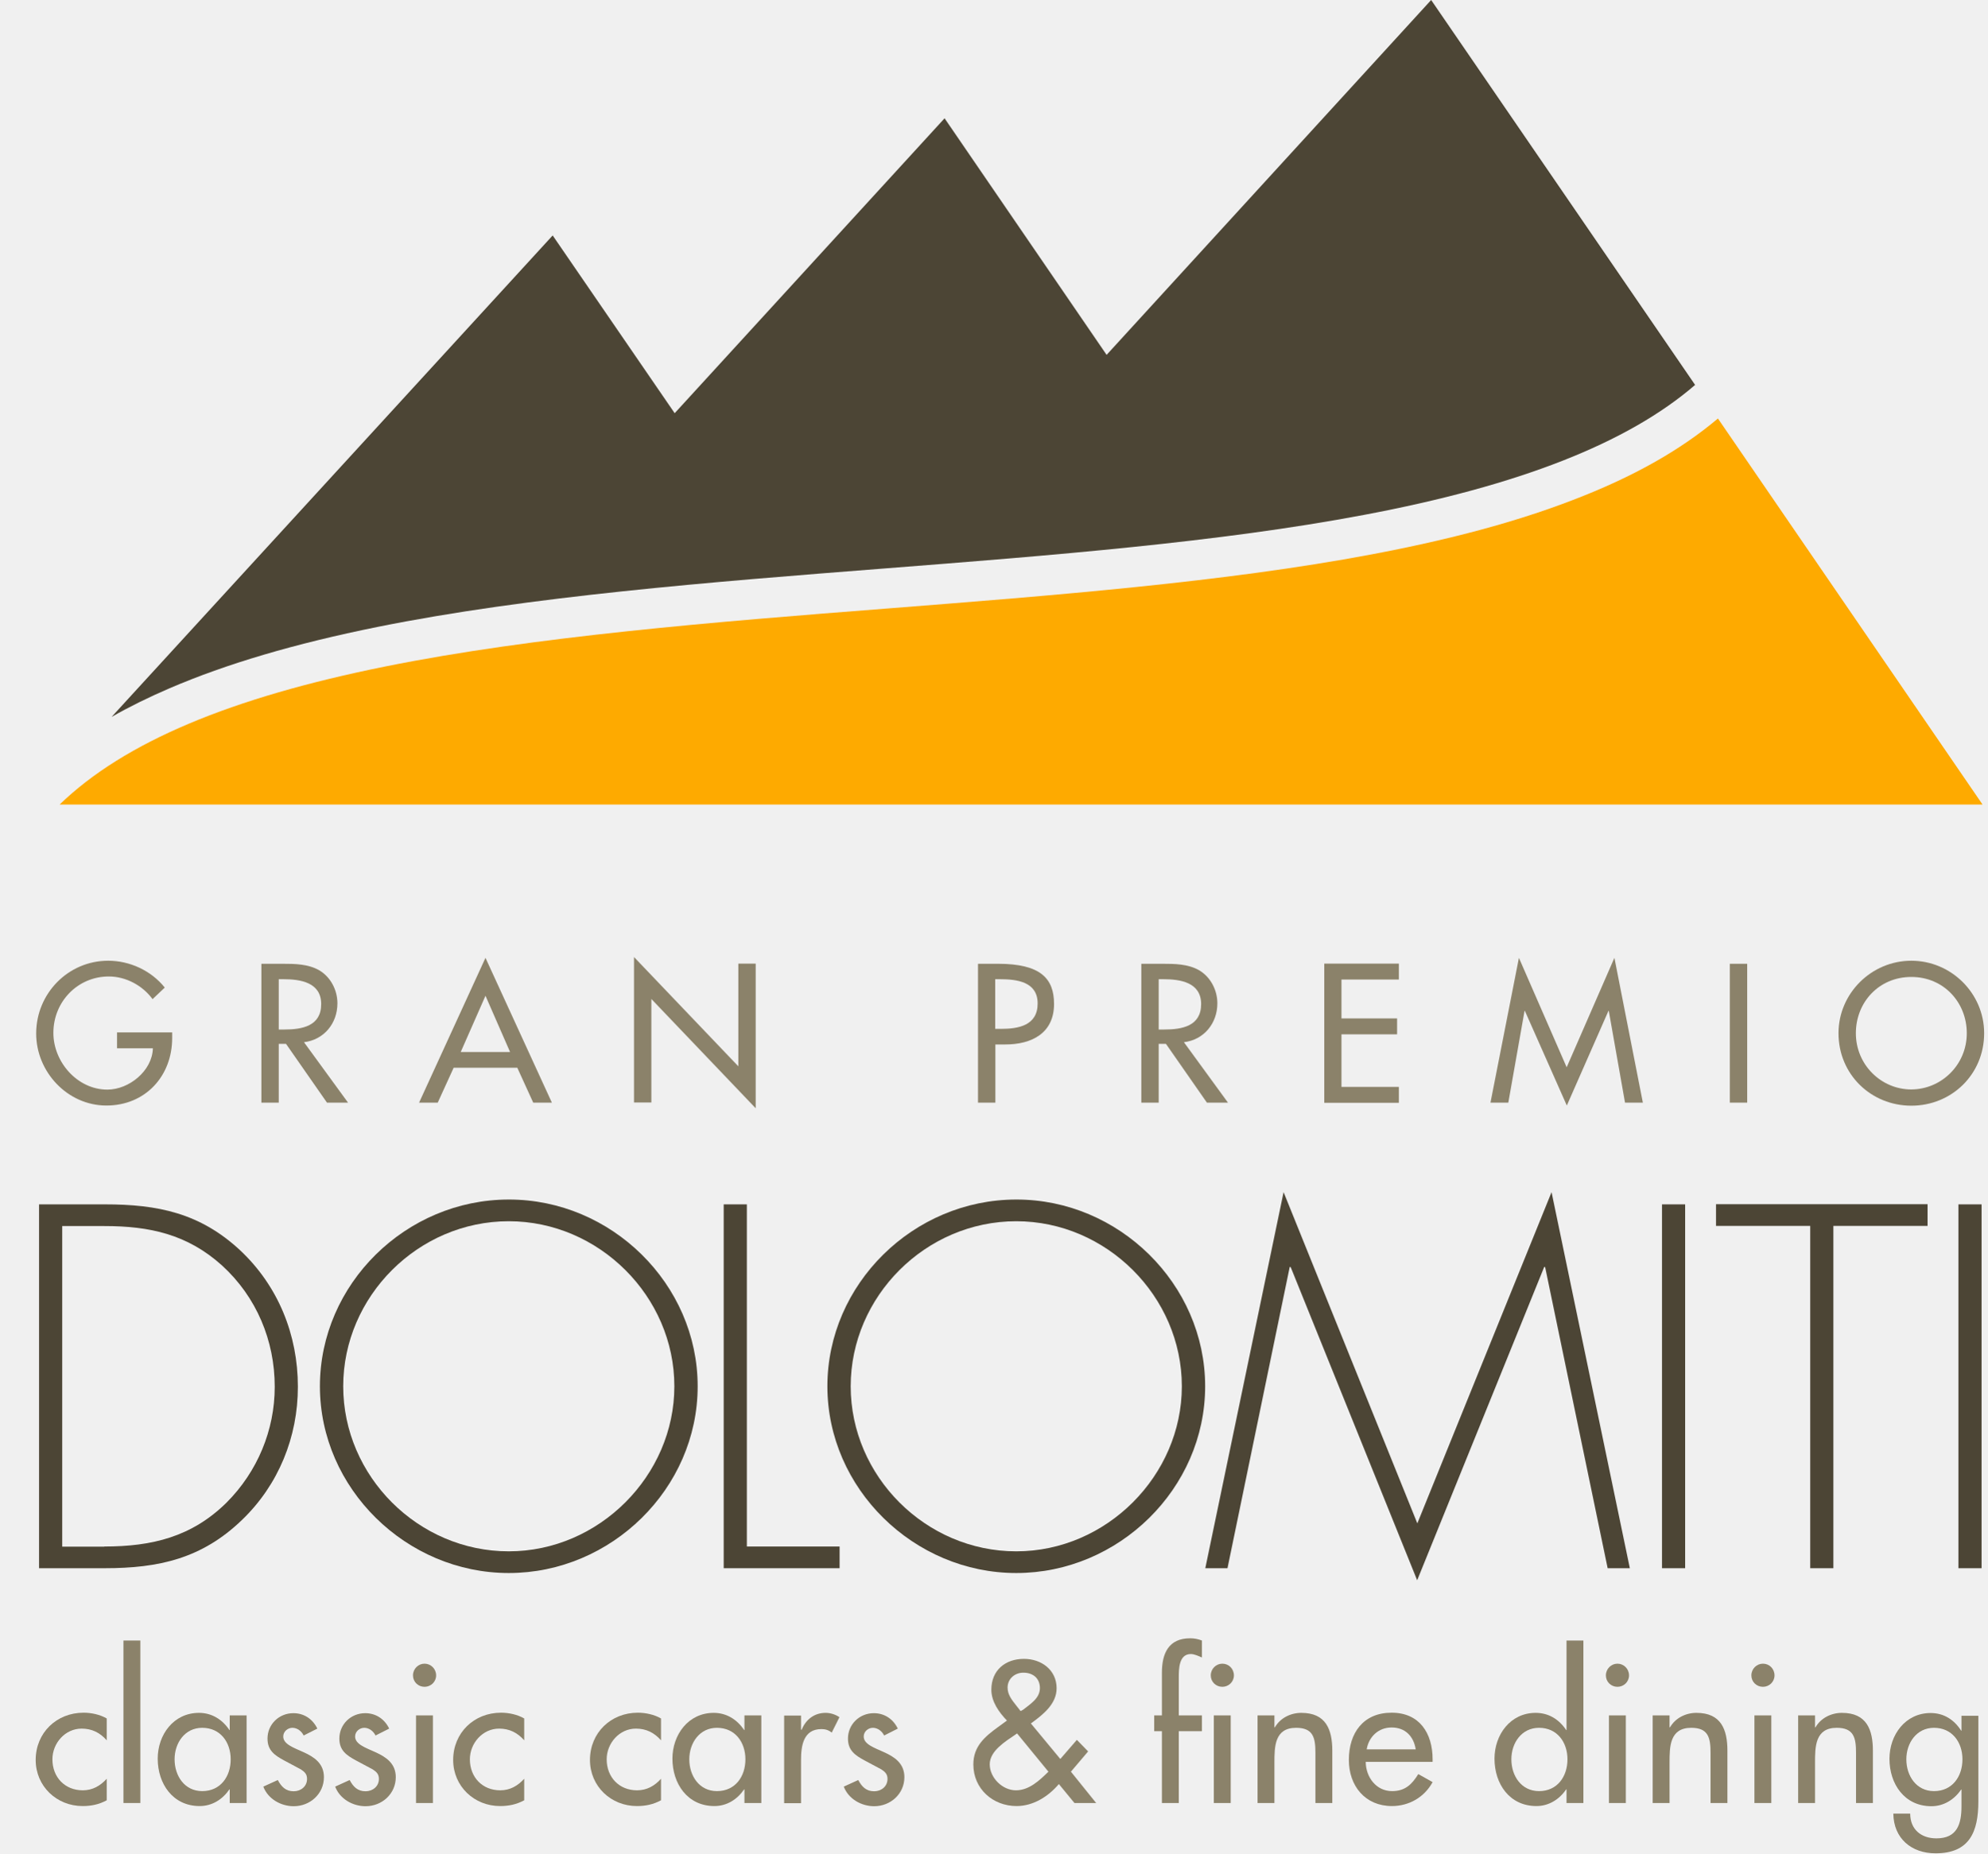
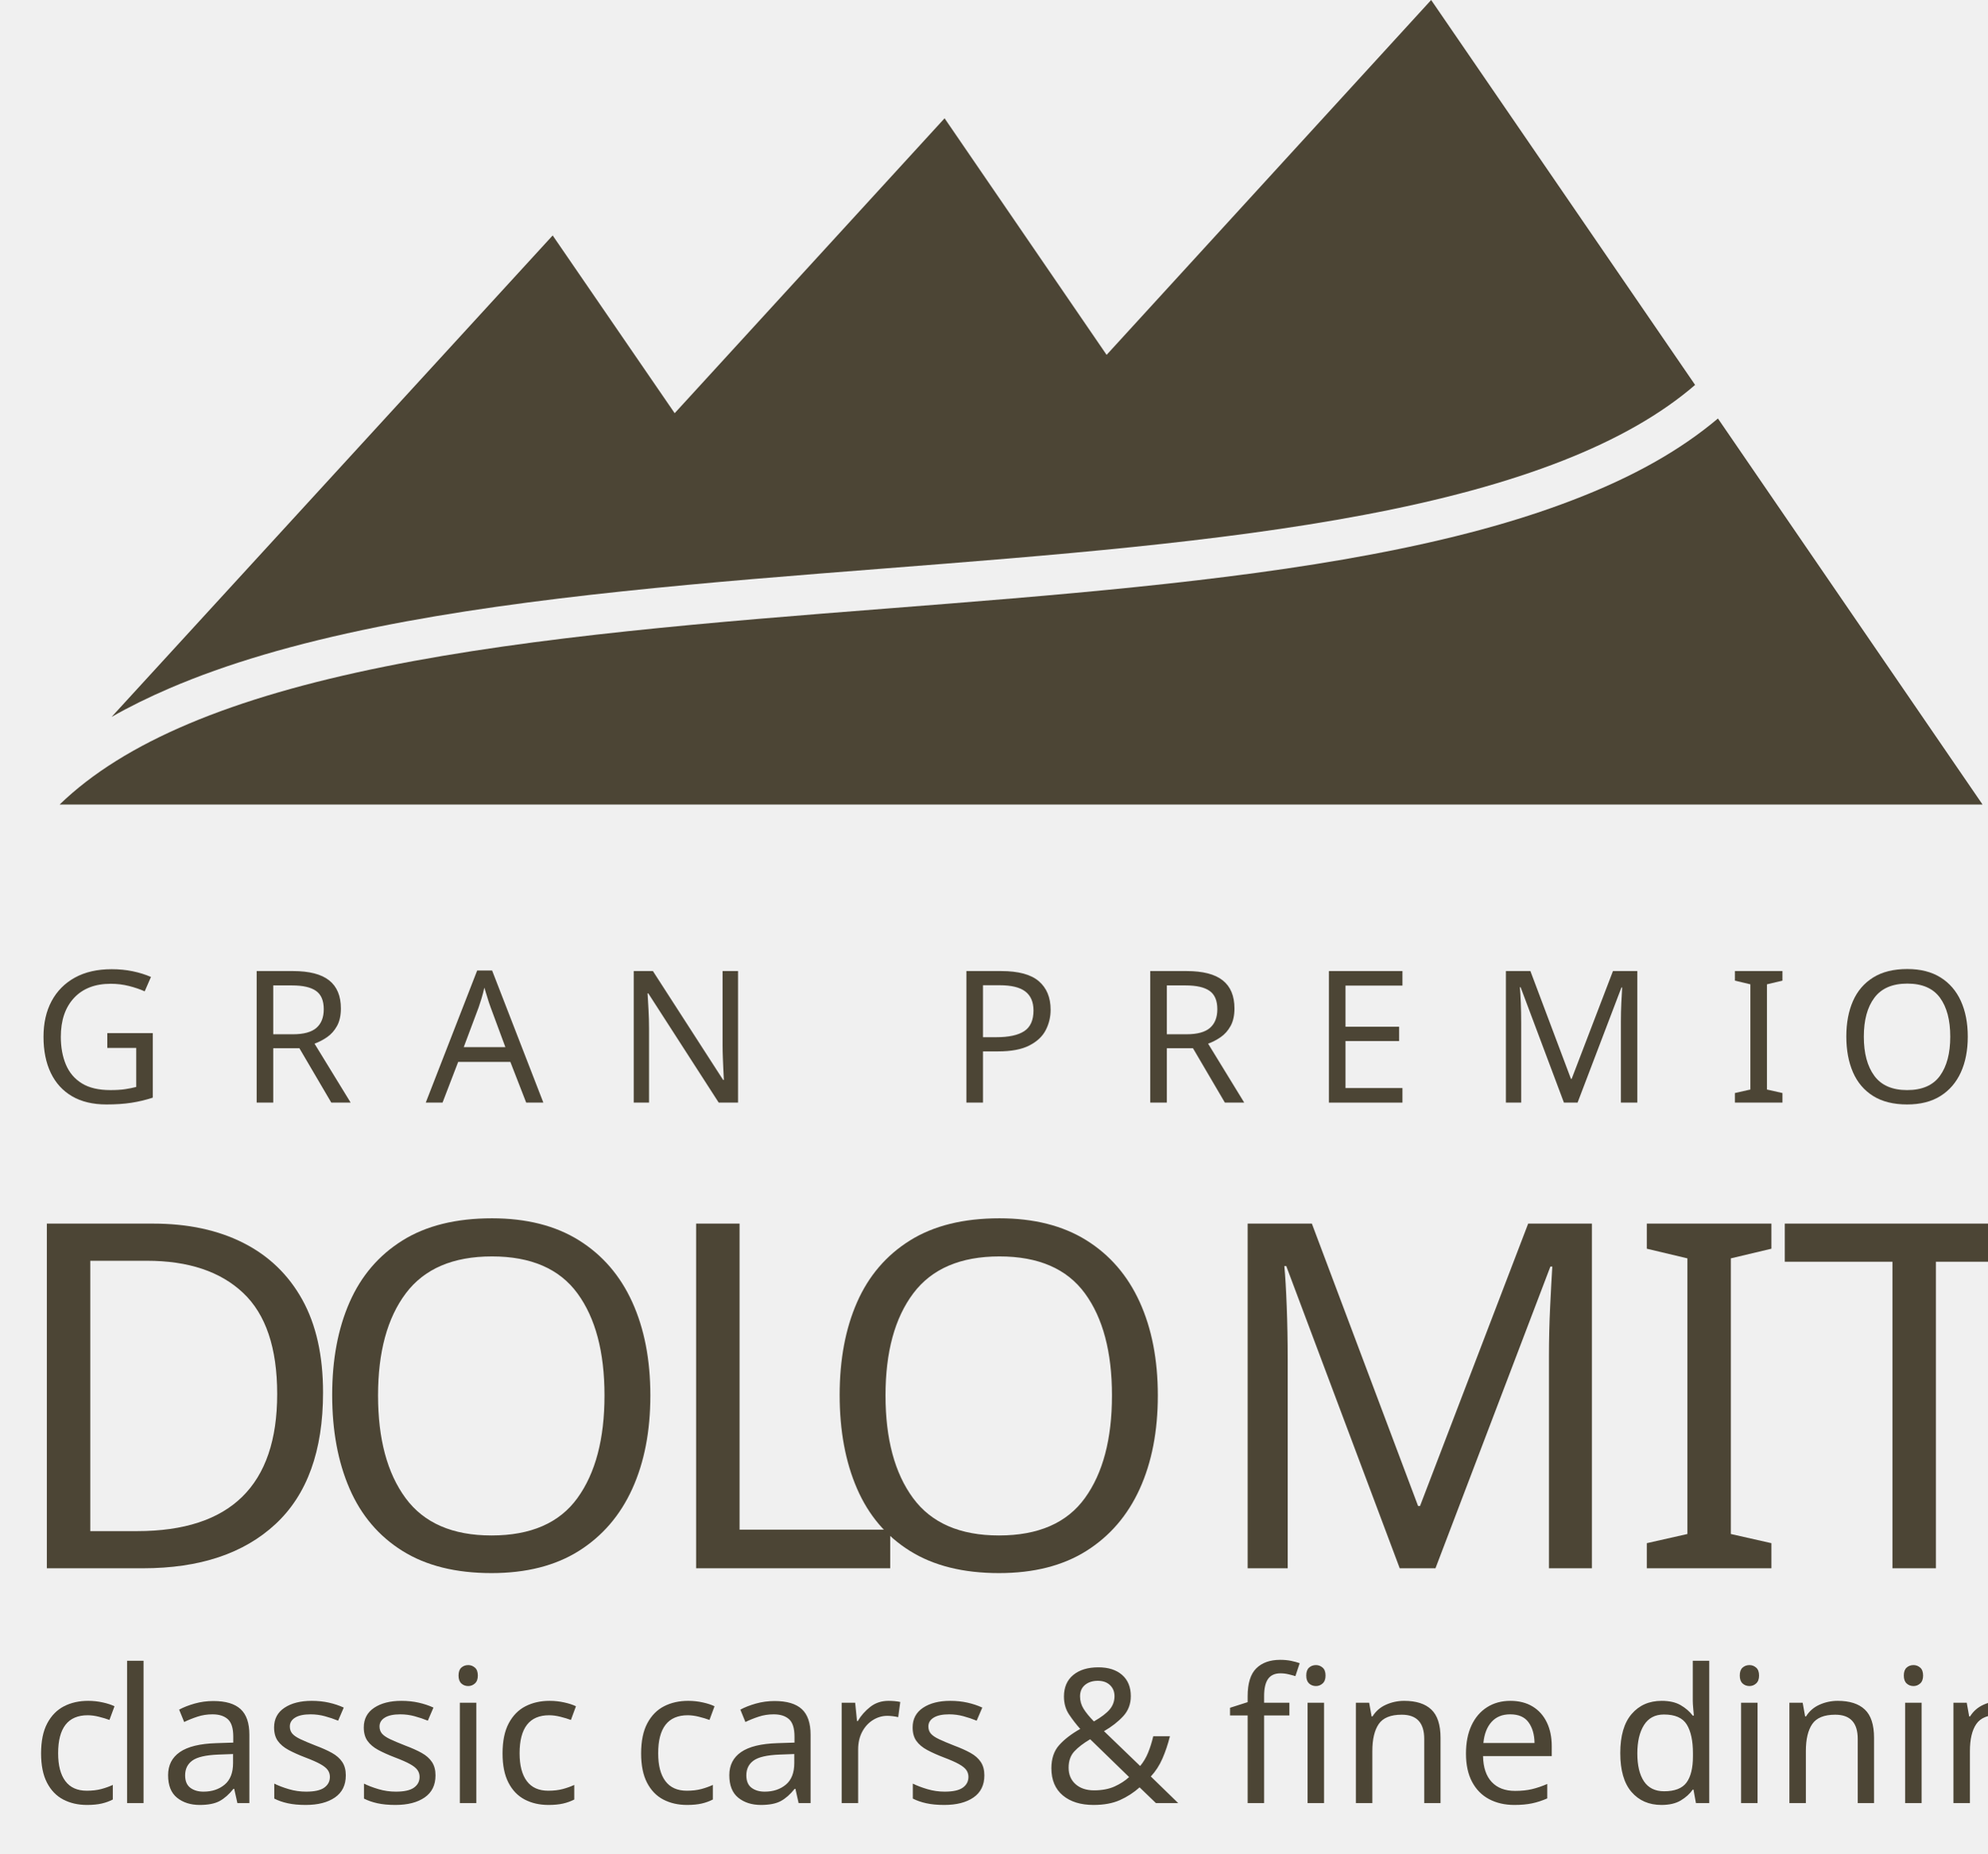
- <svg xmlns="http://www.w3.org/2000/svg" version="1.1" id="Layer_1" x="0px" y="0px" width="1236.2px" height="1153.6px" viewBox="0 0 1236.2 1153.6" enable-background="new 0 0 1236.2 1153.6" xml:space="preserve">
+ <svg xmlns="http://www.w3.org/2000/svg" version="1.1" x="0px" y="0px" width="1236.2px" height="1153.6px" viewBox="0 0 1236.2 1153.6" enable-background="new 0 0 1236.2 1153.6" xml:space="preserve">
  <g id="mountains" display="none">
-     <g display="inline">
-       <path fill="none" stroke="#8B826A" stroke-width="10" stroke-miterlimit="10" d="M14874.8,8549.4c-12-31-24.4-61.8-37.1-92.5" />
-       <path fill="none" stroke="#8B826A" stroke-width="10" stroke-miterlimit="10" d="M12265.6,6073.8    c1128.8,369.7,2046.8,1204.9,2527,2278.7" />
-       <path fill="none" stroke="#8B826A" stroke-width="10" stroke-miterlimit="10" d="M14837.7,8457c-14.5-35.1-29.6-69.9-45-104.4" />
-       <path fill="none" stroke="#8B826A" stroke-width="10" stroke-miterlimit="10" d="M12265.6,6073.8c-16.5-5.4-33.1-10.7-49.7-15.9" />
-       <path fill="none" stroke="#8B826A" stroke-width="10" stroke-miterlimit="10" d="M9799.1,14102.5c16.7,4.8,33.5,9.5,50.3,14.1" />
-       <path fill="none" stroke="#8B826A" stroke-width="10" stroke-miterlimit="10" d="M6758.4,10065.2    c0,1917.3,1285,3534.5,3040.8,4037.3" />
-       <path fill="none" stroke="#8B826A" stroke-width="10" stroke-miterlimit="10" d="M14874.8,8549.4    c182.1,470.2,281.9,981.3,281.9,1515.8c0,2319.1-1880,4199.2-4199.2,4199.2c-383.6,0-755.1-51.4-1108.1-147.8" />
-       <path fill="none" stroke="#8B826A" stroke-width="10" stroke-miterlimit="10" d="M14857.6,8306.3c-21.5,15.6-43.2,31-65,46.3" />
-       <path fill="none" stroke="#8B826A" stroke-width="10" stroke-miterlimit="10" d="M14857.6,8306.3c21.1-15.4,42.1-30.9,62.9-46.6" />
-       <path fill="none" stroke="#8B826A" stroke-width="10" stroke-miterlimit="10" d="M13145.9,9038.8c-41.2,7.5-82.6,14.4-124.3,20.6" />
-       <path fill="none" stroke="#8B826A" stroke-width="10" stroke-miterlimit="10" d="M8556.4,6619.9c-233.9-523-364-1102.7-364-1712.7    c0-2191,1678-3990.1,3819-4182.2" />
-       <path fill="none" stroke="#8B826A" stroke-width="10" stroke-miterlimit="10" d="M13145.9,9038.8    c603.8-109.5,1162.5-348.1,1646.7-686.2" />
-       <path fill="none" stroke="#8B826A" stroke-width="10" stroke-miterlimit="10" d="M12137.1,715.7c84.2-5,169-7.6,254.4-7.6    c2319.1,0,4199.2,1880,4199.2,4199.2c0,1369.5-655.6,2585.9-1670.1,3352.4" />
-       <path fill="none" stroke="#8B826A" stroke-width="10" stroke-miterlimit="10" d="M12137.1,715.7c-42.1,2.5-84,5.6-125.7,9.4" />
-       <path fill="none" stroke="#8B826A" stroke-width="10" stroke-miterlimit="10" d="M12391.5,9106.4c214.2,0,424.6-16.1,630.1-47" />
-       <path fill="none" stroke="#8B826A" stroke-width="10" stroke-miterlimit="10" d="M12011.4,725.1c82.6-12.4,165.9-22.5,250-30" />
-       <path fill="none" stroke="#8B826A" stroke-width="10" stroke-miterlimit="10" d="M14906.5,8413.8c22.4-14.4,44.7-29,66.8-43.8" />
-       <path fill="none" stroke="#8B826A" stroke-width="10" stroke-miterlimit="10" d="M14906.5,8413.8c-22.8,14.6-45.7,29-68.8,43.2" />
-       <path fill="none" stroke="#8B826A" stroke-width="10" stroke-miterlimit="10" d="M13021.6,9059.4c84.1-7.5,167.4-17.6,250-30" />
-       <path fill="none" stroke="#8B826A" stroke-width="10" stroke-miterlimit="10" d="M13021.6,9059.4c-125.2,11.2-252,17-380.1,17" />
-       <path fill="none" stroke="#8B826A" stroke-width="10" stroke-miterlimit="10" d="M12261.4,695.1c125.2-11.2,252-17,380.1-17    c2319.1,0,4199.2,1880,4199.2,4199.2c0,1456.4-741.4,2739.5-1867.3,3492.7" />
-       <path fill="none" stroke="#8B826A" stroke-width="10" stroke-miterlimit="10" d="M14837.7,8457c-469,288.3-998.9,487.1-1566,572.4    " />
-       <path fill="none" stroke="#8B826A" stroke-width="10" stroke-miterlimit="10" d="M13145.9,9038.8c42.1-2.5,84-5.6,125.7-9.4" />
-       <path fill="none" stroke="#8B826A" stroke-width="10" stroke-miterlimit="10" d="M14947,8509.7c-23.9,13.5-48,26.7-72.3,39.7" />
-       <path fill="none" stroke="#8B826A" stroke-width="10" stroke-miterlimit="10" d="M14874.8,8549.4    c-485.1,260.4-1027.4,428.3-1603.1,479.9" />
-       <path fill="none" stroke="#8B826A" stroke-width="10" stroke-miterlimit="10" d="M12261.4,695.1c205.5-30.9,416-47,630.1-47    c2319.1,0,4199.2,1880,4199.2,4199.2c0,1543.4-832.6,2892.2-2073.2,3622" />
-       <path fill="none" stroke="#8B826A" stroke-width="10" stroke-miterlimit="10" d="M14947,8509.7c23.6-13.3,47.1-26.8,70.5-40.5" />
-       <path fill="none" stroke="#8B826A" stroke-width="10" stroke-miterlimit="10" d="M12137.1,715.7c41.2-7.5,82.6-14.4,124.3-20.6" />
-       <path fill="none" stroke="#8B826A" stroke-width="10" stroke-miterlimit="10" d="M14906.5,8413.8c-15.8-36.1-32.1-71.9-48.9-107.5    " />
-       <path fill="none" stroke="#8B826A" stroke-width="10" stroke-miterlimit="10" d="M14947,8509.7    c199.6,489.2,309.6,1024.5,309.6,1585.5c0,2319.1-1880,4199.2-4199.2,4199.2c-401.8,0-790.4-56.5-1158.4-161.8" />
-       <path fill="none" stroke="#8B826A" stroke-width="10" stroke-miterlimit="10" d="M6858.4,10095.2    c0,1880.7,1236.4,3472.7,2940.8,4007.3" />
-       <path fill="none" stroke="#8B826A" stroke-width="10" stroke-miterlimit="10" d="M14947,8509.7c-13.1-32.2-26.7-64.2-40.6-96" />
-       <path fill="none" stroke="#8B826A" stroke-width="10" stroke-miterlimit="10" d="M12315.9,6087.9    c1124.5,352.8,2045.3,1165.8,2541.7,2218.4" />
-       <path fill="none" stroke="#8B826A" stroke-width="10" stroke-miterlimit="10" d="M9799.1,14102.5c33.2,10.4,66.5,20.4,100,30" />
-       <path fill="none" stroke="#8B826A" stroke-width="10" stroke-miterlimit="10" d="M12315.9,6087.9c-33.2-10.4-66.5-20.4-100-30" />
-       <path fill="none" stroke="#8B826A" stroke-width="10" stroke-miterlimit="10" d="M15017.5,8469.2c-14.3-33.3-29-66.4-44.2-99.2" />
-       <path fill="none" stroke="#8B826A" stroke-width="10" stroke-miterlimit="10" d="M9849.4,14116.6c16.5,5.4,33.1,10.7,49.7,15.9" />
-       <path fill="none" stroke="#8B826A" stroke-width="10" stroke-miterlimit="10" d="M15017.5,8469.2    c218.3,508.1,339.2,1068,339.2,1656c0,2319.1-1880,4199.2-4199.2,4199.2c-438.4,0-861.1-67.2-1258.4-191.8" />
-       <path fill="none" stroke="#8B826A" stroke-width="10" stroke-miterlimit="10" d="M6958.4,10125.2    c0,1862.4,1212.4,3441.6,2891.1,3991.4" />
-       <path fill="none" stroke="#8B826A" stroke-width="10" stroke-miterlimit="10" d="M9680.9,7553.8    c770.3,912.8,1922.7,1492.6,3210.6,1492.6c85.4,0,170.2-2.6,254.4-7.6" />
-       <path fill="none" stroke="#8B826A" stroke-width="10" stroke-miterlimit="10" d="M14973.3,8370c-17.1-37.1-34.7-73.8-52.8-110.3" />
-       <path fill="none" stroke="#8B826A" stroke-width="10" stroke-miterlimit="10" d="M12315.9,6087.9    C13458,6415,14401,7213.6,14920.6,8259.7" />
-       <path fill="none" stroke="#8B826A" stroke-width="10" stroke-miterlimit="10" d="M12265.6,6073.8c16.8,4.6,33.6,9.3,50.3,14.1" />
-       <path fill="none" stroke="#8B826A" stroke-width="10" stroke-miterlimit="10" d="M8556.4,6619.9c11.4,25.6,23.1,51,35,76.3    c65.6-47.7,132.7-93.6,201.1-137.5c10.8,24.7,21.9,49.3,33.2,73.8c34.8-23.3,69.9-46,105.4-68.3c33.2-20.8,66.6-41.1,100.4-61    c48.4,112.8,101.8,223.5,159.6,330.9l0.1,0.5h-915.1c90.3-76,183.8-146.9,280.3-214.3" />
+ </g>
+   <g id="car" display="none">
+ </g>
+   <g id="Layer_5">
+     <g>
+       <text transform="matrix(1 0 0 1 19.144 1121.937)">
+         <tspan x="0" y="0" fill="#4C4535" font-family="'FuturaLT'" font-size="116.492" letter-spacing="-1">c</tspan>
+         <tspan x="50" y="0" fill="#4C4535" font-family="'FuturaLT'" font-size="116.492">lassic cars &amp; fine dining</tspan>
+       </text>
+       <text transform="matrix(1 0 0 1 0 975.8442)">
+         <tspan x="0" y="0" fill="#4C4535" font-family="'FuturaLT-Light'" font-size="300.382" letter-spacing="-7">D</tspan>
+         <tspan x="188.3" y="0" fill="#4C4535" font-family="'FuturaLT-Light'" font-size="300.382" letter-spacing="-19">OL</tspan>
+         <tspan x="504" y="0" fill="#4C4535" font-family="'FuturaLT-Light'" font-size="300.382" letter-spacing="-13">O</tspan>
+         <tspan x="747" y="0" fill="#4C4535" font-family="'FuturaLT-Light'" font-size="300.382" letter-spacing="-7">MITI</tspan>
+       </text>
+       <text transform="matrix(1 0 0 1 20.0649 686.0898)">
+         <tspan x="0" y="0" fill="#4C4535" font-family="'FuturaLT'" font-size="114.653" letter-spacing="45">GRAN PR</tspan>
+         <tspan x="795.5" y="0" fill="#4C4535" font-family="'FuturaLT'" font-size="114.653" letter-spacing="50">E</tspan>
+         <tspan x="905.6" y="0" fill="#4C4535" font-family="'FuturaLT'" font-size="114.653" letter-spacing="45">MI</tspan>
+         <tspan x="1121.5" y="0" fill="#4C4535" font-family="'FuturaLT'" font-size="114.653" letter-spacing="20">O</tspan>
+       </text>
+       <g>
+         <path fill="#4C4535" d="M105.4,428.3c35.6-15.3,78-27.8,129.4-38.2c94.8-19.1,207-27.9,315.6-36.4c102.4-8,208.3-16.3,298-33.3     c96.7-18.2,164.2-44.7,206.1-80.9L890.3,0L688.4,220.8L587.6,73.6L419.7,257.1l-75.9-110.6L69.4,446.1     C80.4,439.8,92.4,433.9,105.4,428.3z" />
+         <path fill="#4C4535" d="M1068.7,260.4c-23.6,19.9-53.1,36.5-90.2,50.7c-35,13.5-76.1,24.6-125.5,33.9     c-91.1,17.2-197.6,25.5-300.7,33.6C444.5,387,333,395.9,239.7,414.7C143.9,434,77.4,461.6,37.1,500.6h160.1h235.5h154.1h293.3     h353.2L1068.7,260.4z" />
+       </g>
    </g>
  </g>
-   <g id="car" display="none">
-     <polygon display="inline" fill="#4C4535" points="8269.5,6833.6 8557.5,6619 8593,6700.4 8773.5,6549.9 8821,6641.3 8989.5,6486.5    9197.9,6833.6  " />
-     <g display="inline">
-       <path fill="#4C4535" stroke="#8B826A" stroke-width="15" stroke-miterlimit="10" d="M9191.2,6835.1L9191.2,6835.1    c-57.8-107.4-111.2-219.1-159.6-331.9c-33.8,19.9-67.2,40.2-100.4,61c-35.5,22.2-70.7,45-105.4,68.3c-11.3-24.5-22.3-49-33.2-73.7    c-68.4,43.9-135.5,89.9-201.1,137.6c-11.9-25.3-23.6-50.5-35-76c-59,41.2-116.9,84.2-173.6,128.5c-36,28.1-71.6,56.8-106.7,86.8    L9191.2,6835.1z" />
-     </g>
-     <path display="inline" fill="none" stroke="#8B826A" stroke-width="20" stroke-linecap="round" stroke-miterlimit="10" d="   M7977,6782.3c-30-135,19.5-267,189-267c141,0,127.5,129,262.5,90" />
-     <path display="inline" fill="none" stroke="#8B826A" stroke-width="20" stroke-linecap="round" stroke-miterlimit="10" d="   M8535,6581.3c-19.5-33-34.5-130.5-36-166.5" />
-     <g display="inline">
-       <path fill="none" stroke="#8B826A" stroke-width="10" stroke-linecap="round" stroke-miterlimit="10" d="M8306.6,6576.5    c-42.4-38.9-99-62.7-161.1-62.7c-131.7,0-238.5,106.8-238.5,238.5" />
-       <path fill="none" stroke="#8B826A" stroke-width="10" stroke-linecap="round" stroke-miterlimit="10" d="M8306.6,6576.5    c0.8,0.8,1.7,1.6,2.5,2.3" />
-       <path fill="none" stroke="#8B826A" stroke-width="10" stroke-linecap="round" stroke-miterlimit="10" d="M8306.6,6576.5    c0.8,0.8,1.7,1.6,2.5,2.3" />
-       <path fill="none" stroke="#8B826A" stroke-width="10" stroke-linecap="round" stroke-miterlimit="10" d="M8309.1,6578.8    c19.9,18,46.4,29,75.4,29c62.1,0,112.5-50.4,112.5-112.5" />
-     </g>
-     <circle display="inline" fill="#FFFFFF" stroke="#8B826A" stroke-width="30" stroke-miterlimit="10" cx="8932.5" cy="6752.3" r="112.5" />
-     <circle display="inline" fill="#FFFFFF" stroke="#8B826A" stroke-width="30" stroke-miterlimit="10" cx="8145.5" cy="6752.3" r="112.5" />
-     <path display="inline" fill="none" stroke="#8B826A" stroke-width="15" stroke-linecap="round" stroke-linejoin="round" d="   M8542.5,6588.4c-19.1-43.7-37.5-87.8-55.1-132.2c4.3,11.9,6.6,24.7,6.6,38.1c0,62.1-50.4,112.5-112.5,112.5   c-27.3,0-56.3-13.4-75.8-29.6c-41.7-36.5-100.4-62.3-160.2-62.3c-131.1,0-237.4,106.3-237.4,237.4" />
-   </g>
-   <path fill="#4C4535" d="M7049.5,10173.6c-74.4-141-144.3-287.6-207.5-434.7c-44.1,25.9-87.5,52.3-130.8,79.4  c-46.3,29-92.1,58.7-137.5,89.1c-14.7-31.9-29.1-64-43.2-96.3c-89.3,57.3-176.8,117.3-262.4,179.6c-15.6-33-30.8-65.9-45.7-99.2  c-77,53.8-152.5,110.6-226.6,168.3c-47,36.6-93.4,74.9-139.2,113.9L7049.5,10173.6L7049.5,10173.6z" />
-   <path display="none" fill="#4C4535" stroke="#FFFFFF" stroke-width="15" stroke-miterlimit="10" d="M5856.6,10173.6  c172.6-139.8,858.1-64.7,1088.8-219.4" />
-   <g enable-background="new    ">
-     <path fill="#8B826A" d="M66.4,1082.9c-4.2-4.8-9.3-7.3-15.6-7.3c-10.3,0-18.2,9.1-18.2,19.1c0,11.2,7.8,19.3,18.9,19.3   c6.1,0,10.9-2.8,14.9-7.2v13.4c-4.8,2.6-9.6,3.6-15,3.6c-16.1,0-29.2-12.3-29.2-28.7c0-16.9,13-29.4,29.8-29.4   c4.9,0,10.3,1.2,14.4,3.6V1082.9z" />
-   </g>
-   <g enable-background="new    ">
-     <path fill="#8B826A" d="M87.3,1121.9H76.8v-101.1h10.5V1121.9z" />
-     <path fill="#8B826A" d="M153.4,1121.9h-10.5v-8.5h-0.2c-4.2,6.2-10.7,10.4-18.5,10.4c-16.7,0-26.1-13.9-26.1-29.5   c0-14.9,9.9-28.5,25.7-28.5c8,0,14.6,4.2,18.9,10.7h0.2v-9.1h10.5V1121.9z M143.5,1094.7c0-10.6-6.4-19.6-17.7-19.6   c-10.8,0-17.2,9.4-17.2,19.6c0,10.3,6.2,19.8,17.2,19.8C137.2,1114.5,143.5,1105.4,143.5,1094.7z" />
-     <path fill="#8B826A" d="M188.9,1079.9c-1.3-2.7-4-4.8-7-4.8c-2.9,0-5.7,2.3-5.7,5.4c0,4.8,6.3,6.9,12.7,9.8   c6.4,2.9,12.6,6.9,12.6,15.5c0,10.4-8.6,18.1-18.8,18.1c-7.9,0-16-4.5-18.9-12.2l9-4.1c2.2,4.1,4.9,7,9.9,7c4.4,0,8.3-3,8.3-7.7   c0-2.9-1.4-4.3-3.8-5.9l-10.3-5.5c-6.1-3.3-10.5-6.3-10.5-13.7c0-8.9,7.2-15.8,16.1-15.8c6.6,0,12,3.6,14.9,9.6L188.9,1079.9z" />
-     <path fill="#8B826A" d="M233.6,1079.9c-1.3-2.7-4-4.8-7-4.8c-2.9,0-5.7,2.3-5.7,5.4c0,4.8,6.3,6.9,12.7,9.8   c6.4,2.9,12.6,6.9,12.6,15.5c0,10.4-8.6,18.1-18.8,18.1c-7.9,0-16-4.5-18.9-12.2l9-4.1c2.2,4.1,4.9,7,9.9,7c4.4,0,8.3-3,8.3-7.7   c0-2.9-1.4-4.3-3.8-5.9l-10.3-5.5c-6.1-3.3-10.5-6.3-10.5-13.7c0-8.9,7.2-15.8,16.1-15.8c6.6,0,12,3.6,14.9,9.6L233.6,1079.9z" />
-     <path fill="#8B826A" d="M271.3,1042.5c0,4-3.3,7.1-7.2,7.1c-4,0-7.2-3.1-7.2-7.1c0-4.1,3.3-7.3,7.2-7.3   C268,1035.2,271.3,1038.4,271.3,1042.5z M269.3,1121.9h-10.5v-54.5h10.5V1121.9z" />
-     <path fill="#8B826A" d="M326.1,1082.9c-4.2-4.8-9.3-7.3-15.6-7.3c-10.3,0-18.2,9.1-18.2,19.1c0,11.2,7.8,19.3,18.9,19.3   c6.1,0,10.9-2.8,14.9-7.2v13.4c-4.8,2.6-9.6,3.6-15,3.6c-16.1,0-29.2-12.3-29.2-28.7c0-16.9,13-29.4,29.8-29.4   c4.9,0,10.3,1.2,14.4,3.6V1082.9z" />
-     <path fill="#8B826A" d="M411.2,1082.9c-4.2-4.8-9.3-7.3-15.6-7.3c-10.3,0-18.2,9.1-18.2,19.1c0,11.2,7.8,19.3,18.9,19.3   c6.1,0,11-2.8,14.9-7.2v13.4c-4.8,2.6-9.6,3.6-15,3.6c-16.1,0-29.2-12.3-29.2-28.7c0-16.9,13-29.4,29.8-29.4   c4.9,0,10.3,1.2,14.4,3.6V1082.9z" />
-     <path fill="#8B826A" d="M473.6,1121.9h-10.5v-8.5h-0.2c-4.2,6.2-10.7,10.4-18.5,10.4c-16.7,0-26.1-13.9-26.1-29.5   c0-14.9,9.9-28.5,25.7-28.5c8,0,14.6,4.2,18.9,10.7h0.2v-9.1h10.5V1121.9z M463.7,1094.7c0-10.6-6.4-19.6-17.7-19.6   c-10.8,0-17.2,9.4-17.2,19.6c0,10.3,6.2,19.8,17.2,19.8C457.4,1114.5,463.7,1105.4,463.7,1094.7z" />
-     <path fill="#8B826A" d="M498.4,1076.3h0.3c2.6-6.4,7.9-10.5,14.9-10.5c3,0,6.1,1,8.6,2.7l-4.8,9.6c-1.9-1.6-4-2.2-6.4-2.2   c-11.3,0-12.7,10.5-12.7,19.3v26.8h-10.5v-54.5h10.5V1076.3z" />
-     <path fill="#8B826A" d="M550,1079.9c-1.3-2.7-4-4.8-7-4.8c-2.9,0-5.7,2.3-5.7,5.4c0,4.8,6.3,6.9,12.7,9.8   c6.4,2.9,12.6,6.9,12.6,15.5c0,10.4-8.6,18.1-18.8,18.1c-7.9,0-16-4.5-18.9-12.2l9-4.1c2.2,4.1,4.9,7,9.9,7c4.4,0,8.3-3,8.3-7.7   c0-2.9-1.4-4.3-3.8-5.9l-10.3-5.5c-6.1-3.3-10.5-6.3-10.5-13.7c0-8.9,7.2-15.8,16.1-15.8c6.6,0,12,3.6,14.9,9.6L550,1079.9z" />
-     <path fill="#8B826A" d="M658.7,1110.1c-6.6,7.8-16,13.7-26.3,13.7c-14.7,0-26.9-10.7-26.9-25.9c0-11.2,7-17.2,15.4-23.3l5.5-4   c-5-5.2-9.7-11.8-9.7-19.2c0-12.1,8.7-19.2,20.3-19.2c10.7,0,20.3,6.8,20.3,18.3c0,9.9-8.6,16.5-16,21.9l18.3,22.1l10.3-11.9l7,7.2   l-10.7,12.6l15.7,19.5h-13.5L658.7,1110.1z M631.7,1079.3c-6.1,4.2-16,10.1-16,18.5s7.9,16.2,16.3,16.2c8.2,0,14.7-6.2,20.2-11.6   l-19.5-23.8L631.7,1079.3z M636.4,1063.9c4.4-3.5,10.5-7.1,10.5-13.5c0-6.2-4.4-9.6-10.3-9.6c-5.2,0-9.8,3.7-9.8,9.3   c0,4.4,2.7,7.7,5.2,10.9l2.9,3.7L636.4,1063.9z" />
-     <path fill="#8B826A" d="M747.8,1031.4c-2.1-0.9-4.8-2.2-7-2.2c-7.5,0-7.5,9.4-7.5,14.8v23.4h14.4v9.8h-14.4v44.7h-10.5v-44.7h-4.8   v-9.8h4.8v-26.6c0-11.9,4.1-21.4,17.6-21.4c2.6,0,5,0.5,7.3,1.4V1031.4z" />
-     <path fill="#8B826A" d="M767.6,1042.5c0,4-3.3,7.1-7.2,7.1c-4,0-7.2-3.1-7.2-7.1c0-4.1,3.3-7.3,7.2-7.3   C764.4,1035.2,767.6,1038.4,767.6,1042.5z M765.6,1121.9h-10.5v-54.5h10.5V1121.9z" />
-     <path fill="#8B826A" d="M792.9,1074.8h0.2c3.3-5.8,9.8-9,16.4-9c15.4,0,19.3,10.4,19.3,23.6v32.5h-10.5v-31.2   c0-9.3-1.3-15.6-12-15.6c-13.5,0-13.5,11.9-13.5,21.8v25h-10.5v-54.5h10.5V1074.8z" />
-     <path fill="#8B826A" d="M849.6,1096.4c0.1,9.3,6.4,18.1,16.4,18.1c8,0,12.3-4.1,16.3-10.6l8.9,5c-5.1,9.4-14.7,14.9-25.3,14.9   c-16.7,0-26.8-12.6-26.8-28.7c0-16.8,9-29.4,26.6-29.4c17.4,0,25.5,12.8,25.5,29v1.6H849.6z M880.7,1088.5   c-1.3-8.2-6.6-13.6-15-13.6c-8.2,0-14.2,5.8-15.5,13.6H880.7z" />
-     <path fill="#8B826A" d="M974.5,1113.4h-0.2c-4.2,6.2-10.8,10.4-18.5,10.4c-16.8,0-26.1-13.9-26.1-29.5c0-14.9,9.9-28.5,25.6-28.5   c8.2,0,14.7,4.2,19,10.7h0.2v-55.7H985v101.1h-10.5V1113.4z M975.1,1094.7c0-10.6-6.4-19.6-17.7-19.6c-10.8,0-17.2,9.4-17.2,19.6   c0,10.3,6.2,19.8,17.2,19.8C968.8,1114.5,975.1,1105.4,975.1,1094.7z" />
-     <path fill="#8B826A" d="M1013.4,1042.5c0,4-3.3,7.1-7.2,7.1c-4,0-7.2-3.1-7.2-7.1c0-4.1,3.3-7.3,7.2-7.3   C1010.1,1035.2,1013.4,1038.4,1013.4,1042.5z M1011.4,1121.9h-10.5v-54.5h10.5V1121.9z" />
-     <path fill="#8B826A" d="M1038.7,1074.8h0.2c3.3-5.8,9.8-9,16.4-9c15.4,0,19.3,10.4,19.3,23.6v32.5h-10.5v-31.2   c0-9.3-1.3-15.6-12-15.6c-13.5,0-13.5,11.9-13.5,21.8v25h-10.5v-54.5h10.5V1074.8z" />
-     <path fill="#8B826A" d="M1103.9,1042.5c0,4-3.3,7.1-7.2,7.1c-4,0-7.2-3.1-7.2-7.1c0-4.1,3.3-7.3,7.2-7.3   C1100.7,1035.2,1103.9,1038.4,1103.9,1042.5z M1101.9,1121.9h-10.5v-54.5h10.5V1121.9z" />
-     <path fill="#8B826A" d="M1129.2,1074.8h0.2c3.3-5.8,9.8-9,16.4-9c15.4,0,19.3,10.4,19.3,23.6v32.5h-10.5v-31.2   c0-9.3-1.3-15.6-12-15.6c-13.5,0-13.5,11.9-13.5,21.8v25h-10.5v-54.5h10.5V1074.8z" />
-     <path fill="#8B826A" d="M1230.7,1120.9c0,18.8-5.4,32.3-26.6,32.3c-15.1,0-26.1-9.3-26.3-24.7h10.5c0,9.8,6.8,15.4,16.3,15.4   c12.9,0,15.6-8.9,15.6-20v-10.4h-0.2c-4.2,6.2-10.8,10.4-18.5,10.4c-16.8,0-26.1-13.9-26.1-29.5c0-14.9,9.9-28.5,25.6-28.5   c8.2,0,14.7,4.2,19,11h0.2v-9.3h10.5V1120.9z M1220.8,1094.7c0-10.6-6.4-19.6-17.7-19.6c-10.8,0-17.2,9.4-17.2,19.6   c0,10.3,6.2,19.8,17.2,19.8C1214.5,1114.5,1220.8,1105.4,1220.8,1094.7z" />
-   </g>
-   <g enable-background="new    ">
-     <path fill="#4C4535" d="M24.3,749.4h40.9c33,0,59.2,5.4,84.1,28.5c23.7,22.2,36,52.6,36,85c0,31.2-12,61-34.8,82.9   c-24.9,24-51.7,30-85.3,30H24.3V749.4z M64.9,962.3c29.7,0,54.4-6,76-27.3c19.2-19.2,30-45.1,30-72.1c0-28.8-11.4-55.9-32.7-75.4   c-21.6-19.5-45.1-24.6-73.3-24.6H38.7v199.5H64.9z" />
-   </g>
-   <g enable-background="new    ">
-     <path fill="#4C4535" d="M434,862.6c0,63.7-53.8,116.2-117.5,116.2s-117.5-52.6-117.5-116.2s53.5-116.2,117.5-116.2   C380.2,746.3,434,798.9,434,862.6z M213.5,862.6c0,55.9,46.6,102.7,103,102.7c56.2,0,103-47.2,103-102.7   c0-55.9-46.9-102.7-103-102.7C260.1,759.9,213.5,806.7,213.5,862.6z" />
-     <path fill="#4C4535" d="M464.6,962.3h57.7v13.5h-72.1V749.4h14.4V962.3z" />
-   </g>
-   <g enable-background="new    ">
-     <path fill="#4C4535" d="M749.7,862.6c0,63.7-53.8,116.2-117.5,116.2s-117.5-52.6-117.5-116.2s53.5-116.2,117.5-116.2   C695.9,746.3,749.7,798.9,749.7,862.6z M529.2,862.6c0,55.9,46.6,102.7,103,102.7c56.2,0,103-47.2,103-102.7   c0-55.9-46.9-102.7-103-102.7C575.8,759.9,529.2,806.7,529.2,862.6z" />
-   </g>
-   <g enable-background="new    ">
-     <path fill="#4C4535" d="M961.2,788.4h-0.6l-79,194.9l-78.7-194.9h-0.6l-38.7,187.4h-13.8l48.7-234l83.2,206.1l83.5-206.1l48.7,234   h-13.8L961.2,788.4z" />
-     <path fill="#4C4535" d="M1048.3,975.8h-14.4V749.4h14.4V975.8z" />
-     <path fill="#4C4535" d="M1140.5,975.8h-14.4v-213h-58.6v-13.5h131.6v13.5h-58.6V975.8z" />
-     <path fill="#4C4535" d="M1232.7,975.8h-14.4V749.4h14.4V975.8z" />
-   </g>
-   <g enable-background="new    ">
-     <path fill="#8B826A" d="M107.1,642.5v3.4c0,23.7-16.7,42-40.9,42c-24.2,0-43.7-20.9-43.7-44.8c0-24.9,19.9-45.3,44.8-45.3   c13.4,0,26.7,6.1,35.2,16.7l-7.6,7.2c-6.2-8.5-16.6-14.1-27.2-14.1c-19.4,0-34.5,15.7-34.5,35.1c0,18.1,14.9,35.3,33.6,35.3   c13.4,0,27.9-11.6,28.3-25.7H72.8v-9.9H107.1z" />
-     <path fill="#8B826A" d="M216.5,686.1h-13.1l-25.5-36.6h-4.5v36.6h-10.8v-86.4h13.1c7.7,0,15.9,0.1,22.8,4   c7.2,4.2,11.4,12.4,11.4,20.6c0,12.4-8.3,22.7-20.8,24.2L216.5,686.1z M173.5,640.6h3.4c11,0,22.9-2.1,22.9-15.8   c0-13.5-12.8-15.5-23.5-15.5h-2.9V640.6z" />
-     <path fill="#8B826A" d="M282.2,664.4l-9.9,21.7h-11.6L302,596l41.3,90.1h-11.6l-9.9-21.7H282.2z M302,619.6l-15.4,35h30.7   L302,619.6z" />
-     <path fill="#8B826A" d="M394.4,595.5l64.9,68v-63.9h10.8v90l-64.9-68v64.4h-10.8V595.5z" />
-     <path fill="#8B826A" d="M619.2,686.1h-10.8v-86.4h12.4c26.6,0,34.9,9.2,34.9,25c0,18.2-13.9,25.2-30.3,25.2h-6.2V686.1z    M619.2,640.2h3.4c11,0,22.9-2.1,22.9-15.8c0-13.5-12.8-15.1-23.5-15.1h-2.9V640.2z" />
-     <path fill="#8B826A" d="M763.9,686.1h-13.1l-25.5-36.6h-4.5v36.6h-10.8v-86.4h13.1c7.7,0,15.9,0.1,22.8,4   c7.2,4.2,11.4,12.4,11.4,20.6c0,12.4-8.3,22.7-20.8,24.2L763.9,686.1z M720.9,640.6h3.4c11,0,22.9-2.1,22.9-15.8   c0-13.5-12.8-15.5-23.5-15.5h-2.9V640.6z" />
-   </g>
-   <g enable-background="new    ">
-     <path fill="#8B826A" d="M823.8,599.6h46.4v9.9h-35.7v24.2h34.6v9.9h-34.6v32.7h35.7v9.9h-46.4V599.6z" />
-   </g>
-   <g enable-background="new    ">
-     <path fill="#8B826A" d="M948.6,629h-0.2l-10.1,57.1h-11.1l17.7-90.1l29.7,68.1l29.7-68.1l17.7,90.1h-11.1l-10.1-57.1h-0.2   l-25.9,58.9L948.6,629z" />
-     <path fill="#8B826A" d="M1086.9,686.1h-10.8v-86.4h10.8V686.1z" />
-   </g>
-   <g enable-background="new    ">
-     <path fill="#8B826A" d="M1234.3,642.9c0,25.7-20.3,45.1-45.3,45.1c-25,0-45.3-19.4-45.3-45.1c0-24.8,20.5-45.1,45.3-45.1   S1234.3,618.1,1234.3,642.9z M1223.5,642.9c0-19-14.2-35-34.5-35c-20.3,0-34.5,15.9-34.5,35c0,19.7,15.8,35,34.5,35   C1207.7,677.8,1223.5,662.6,1223.5,642.9z" />
-   </g>
-   <g>
-     <path fill="#4C4535" d="M105.4,428.3c35.6-15.3,78-27.8,129.4-38.2c94.8-19.1,207-27.9,315.6-36.4c102.4-8,208.3-16.3,298-33.3   c96.7-18.2,164.2-44.7,206.1-80.9L890.3,0L688.4,220.8L587.6,73.6L419.7,257.1l-75.9-110.6L69.4,446.1   C80.4,439.8,92.4,433.9,105.4,428.3z" />
-     <path fill="#FEAA00" d="M1068.7,260.4c-23.6,19.9-53.1,36.5-90.2,50.7c-35,13.5-76.1,24.6-125.5,33.9   c-91.1,17.2-197.6,25.5-300.7,33.6C444.5,387,333,395.9,239.7,414.7C143.9,434,77.4,461.6,37.1,500.6h160.1h235.5h154.1h293.3   h353.2L1068.7,260.4z" />
-   </g>
</svg>
